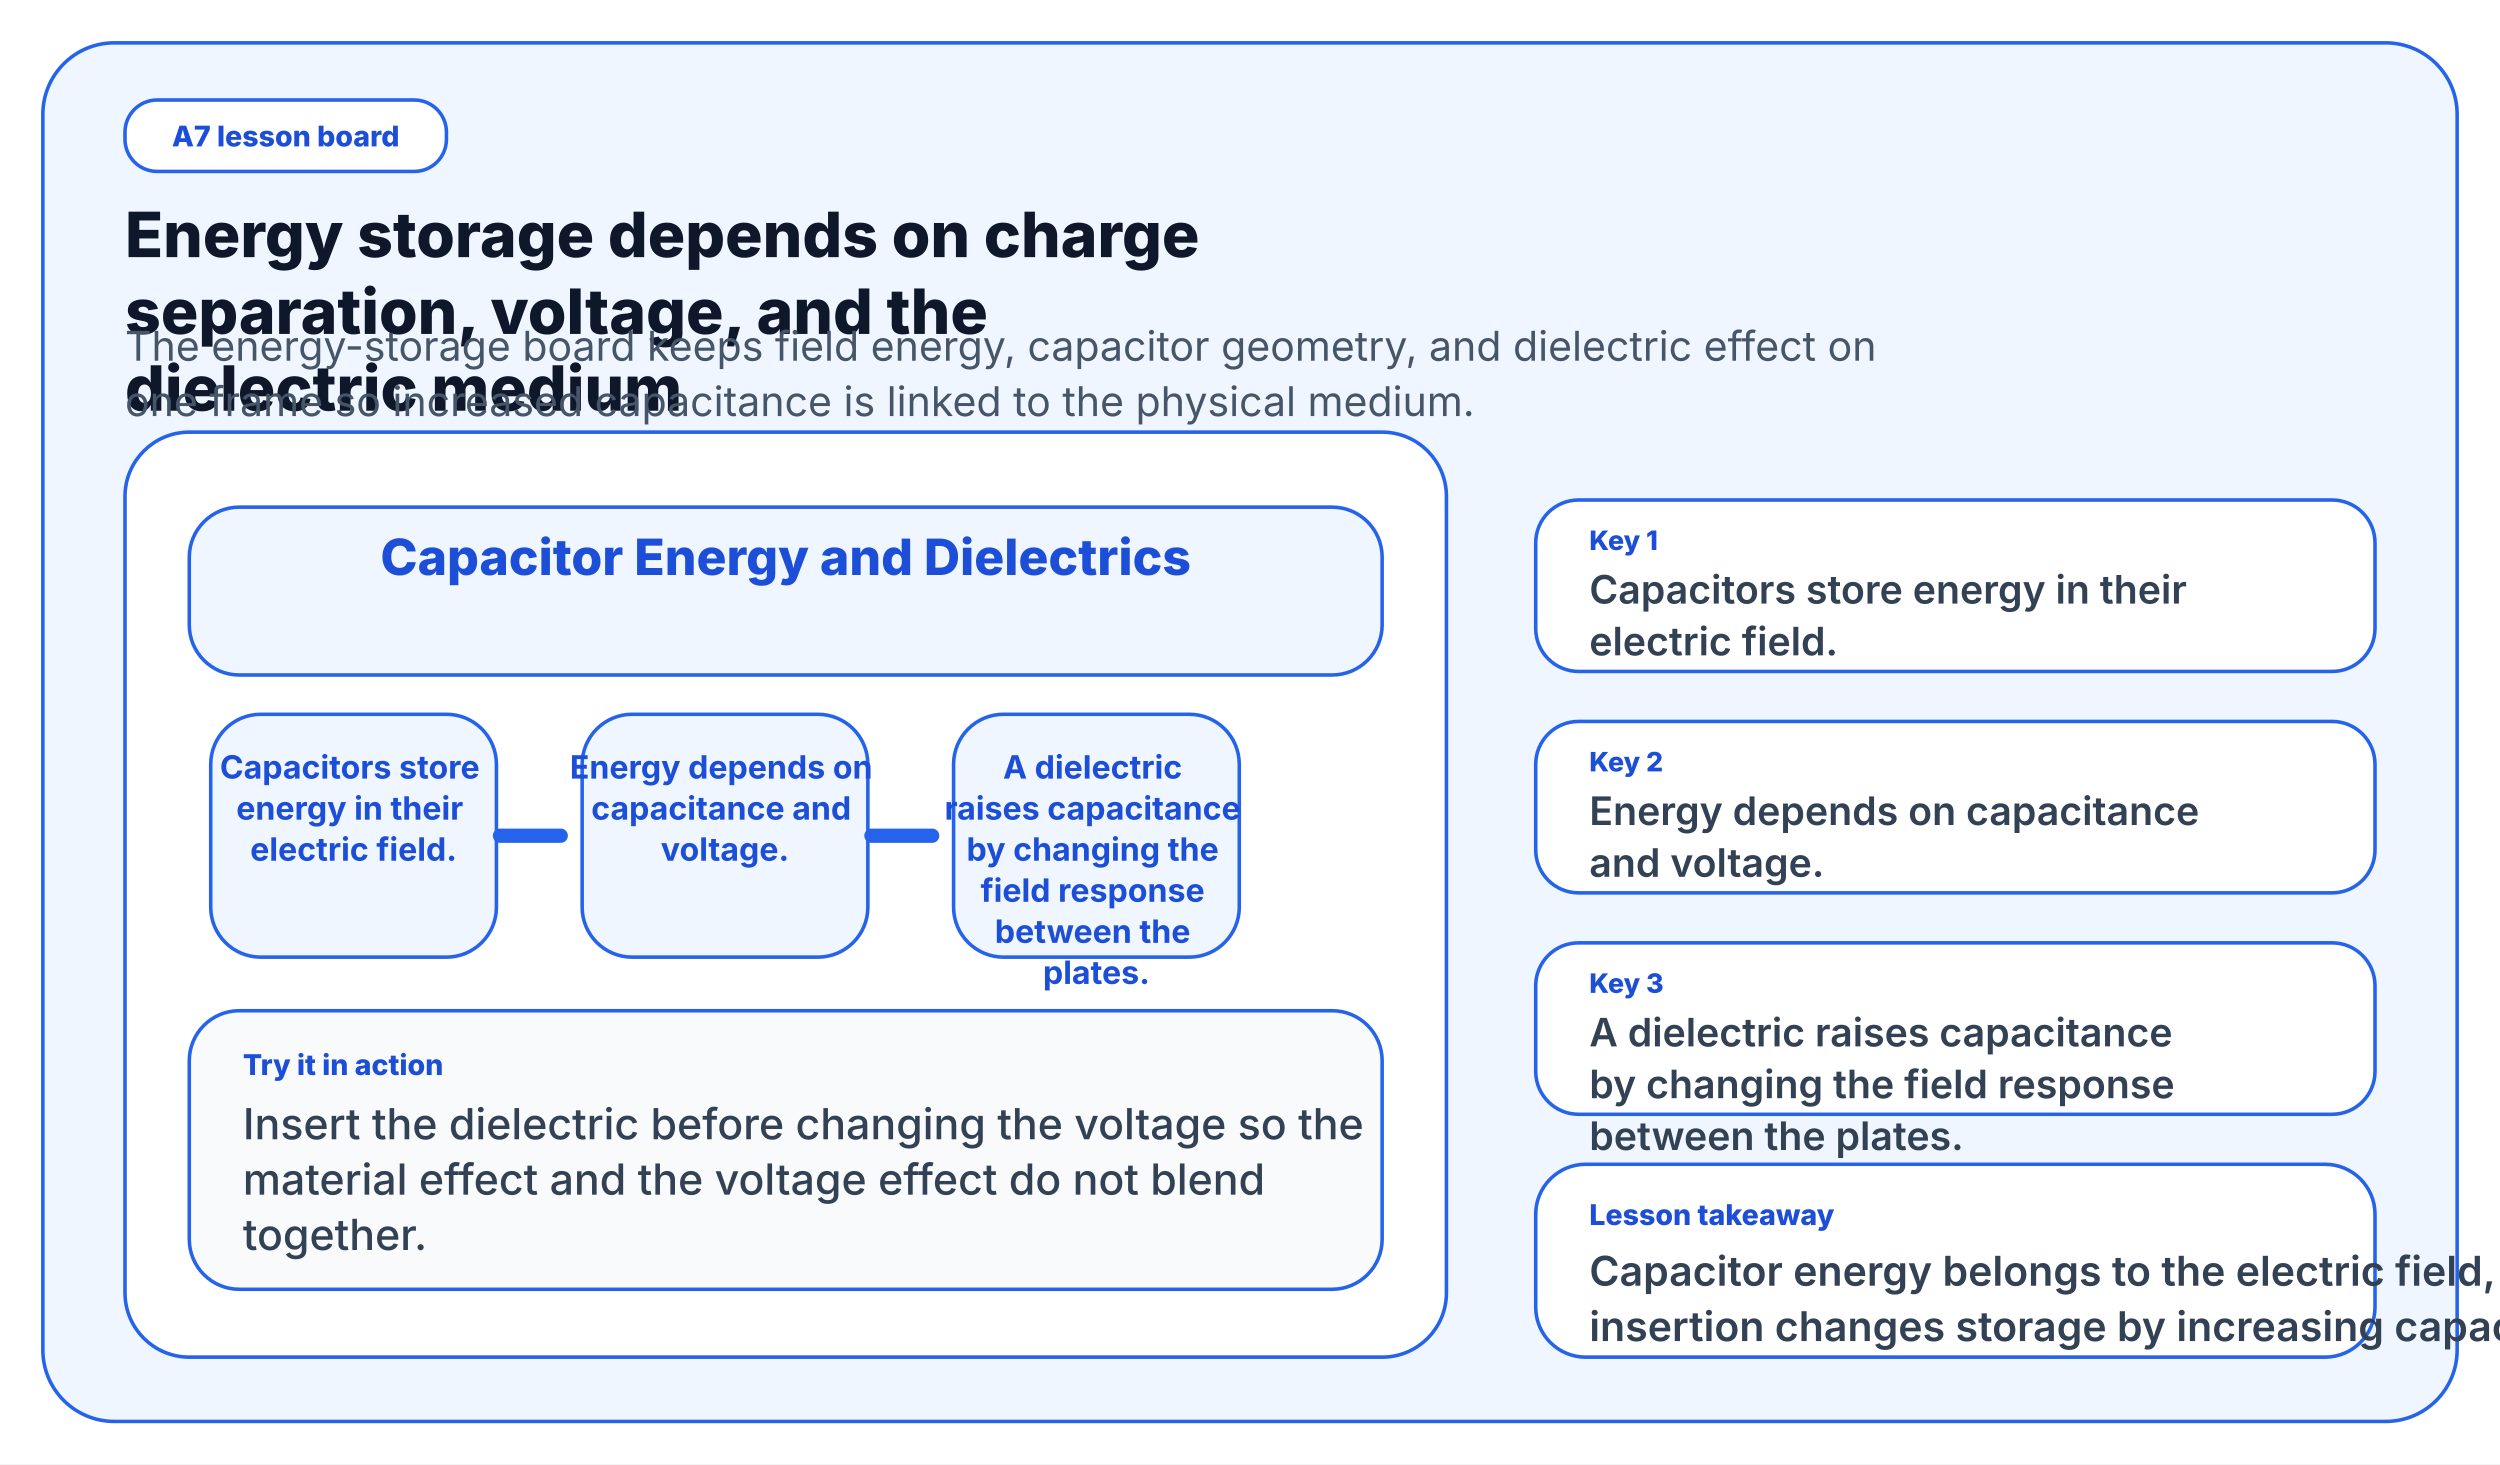
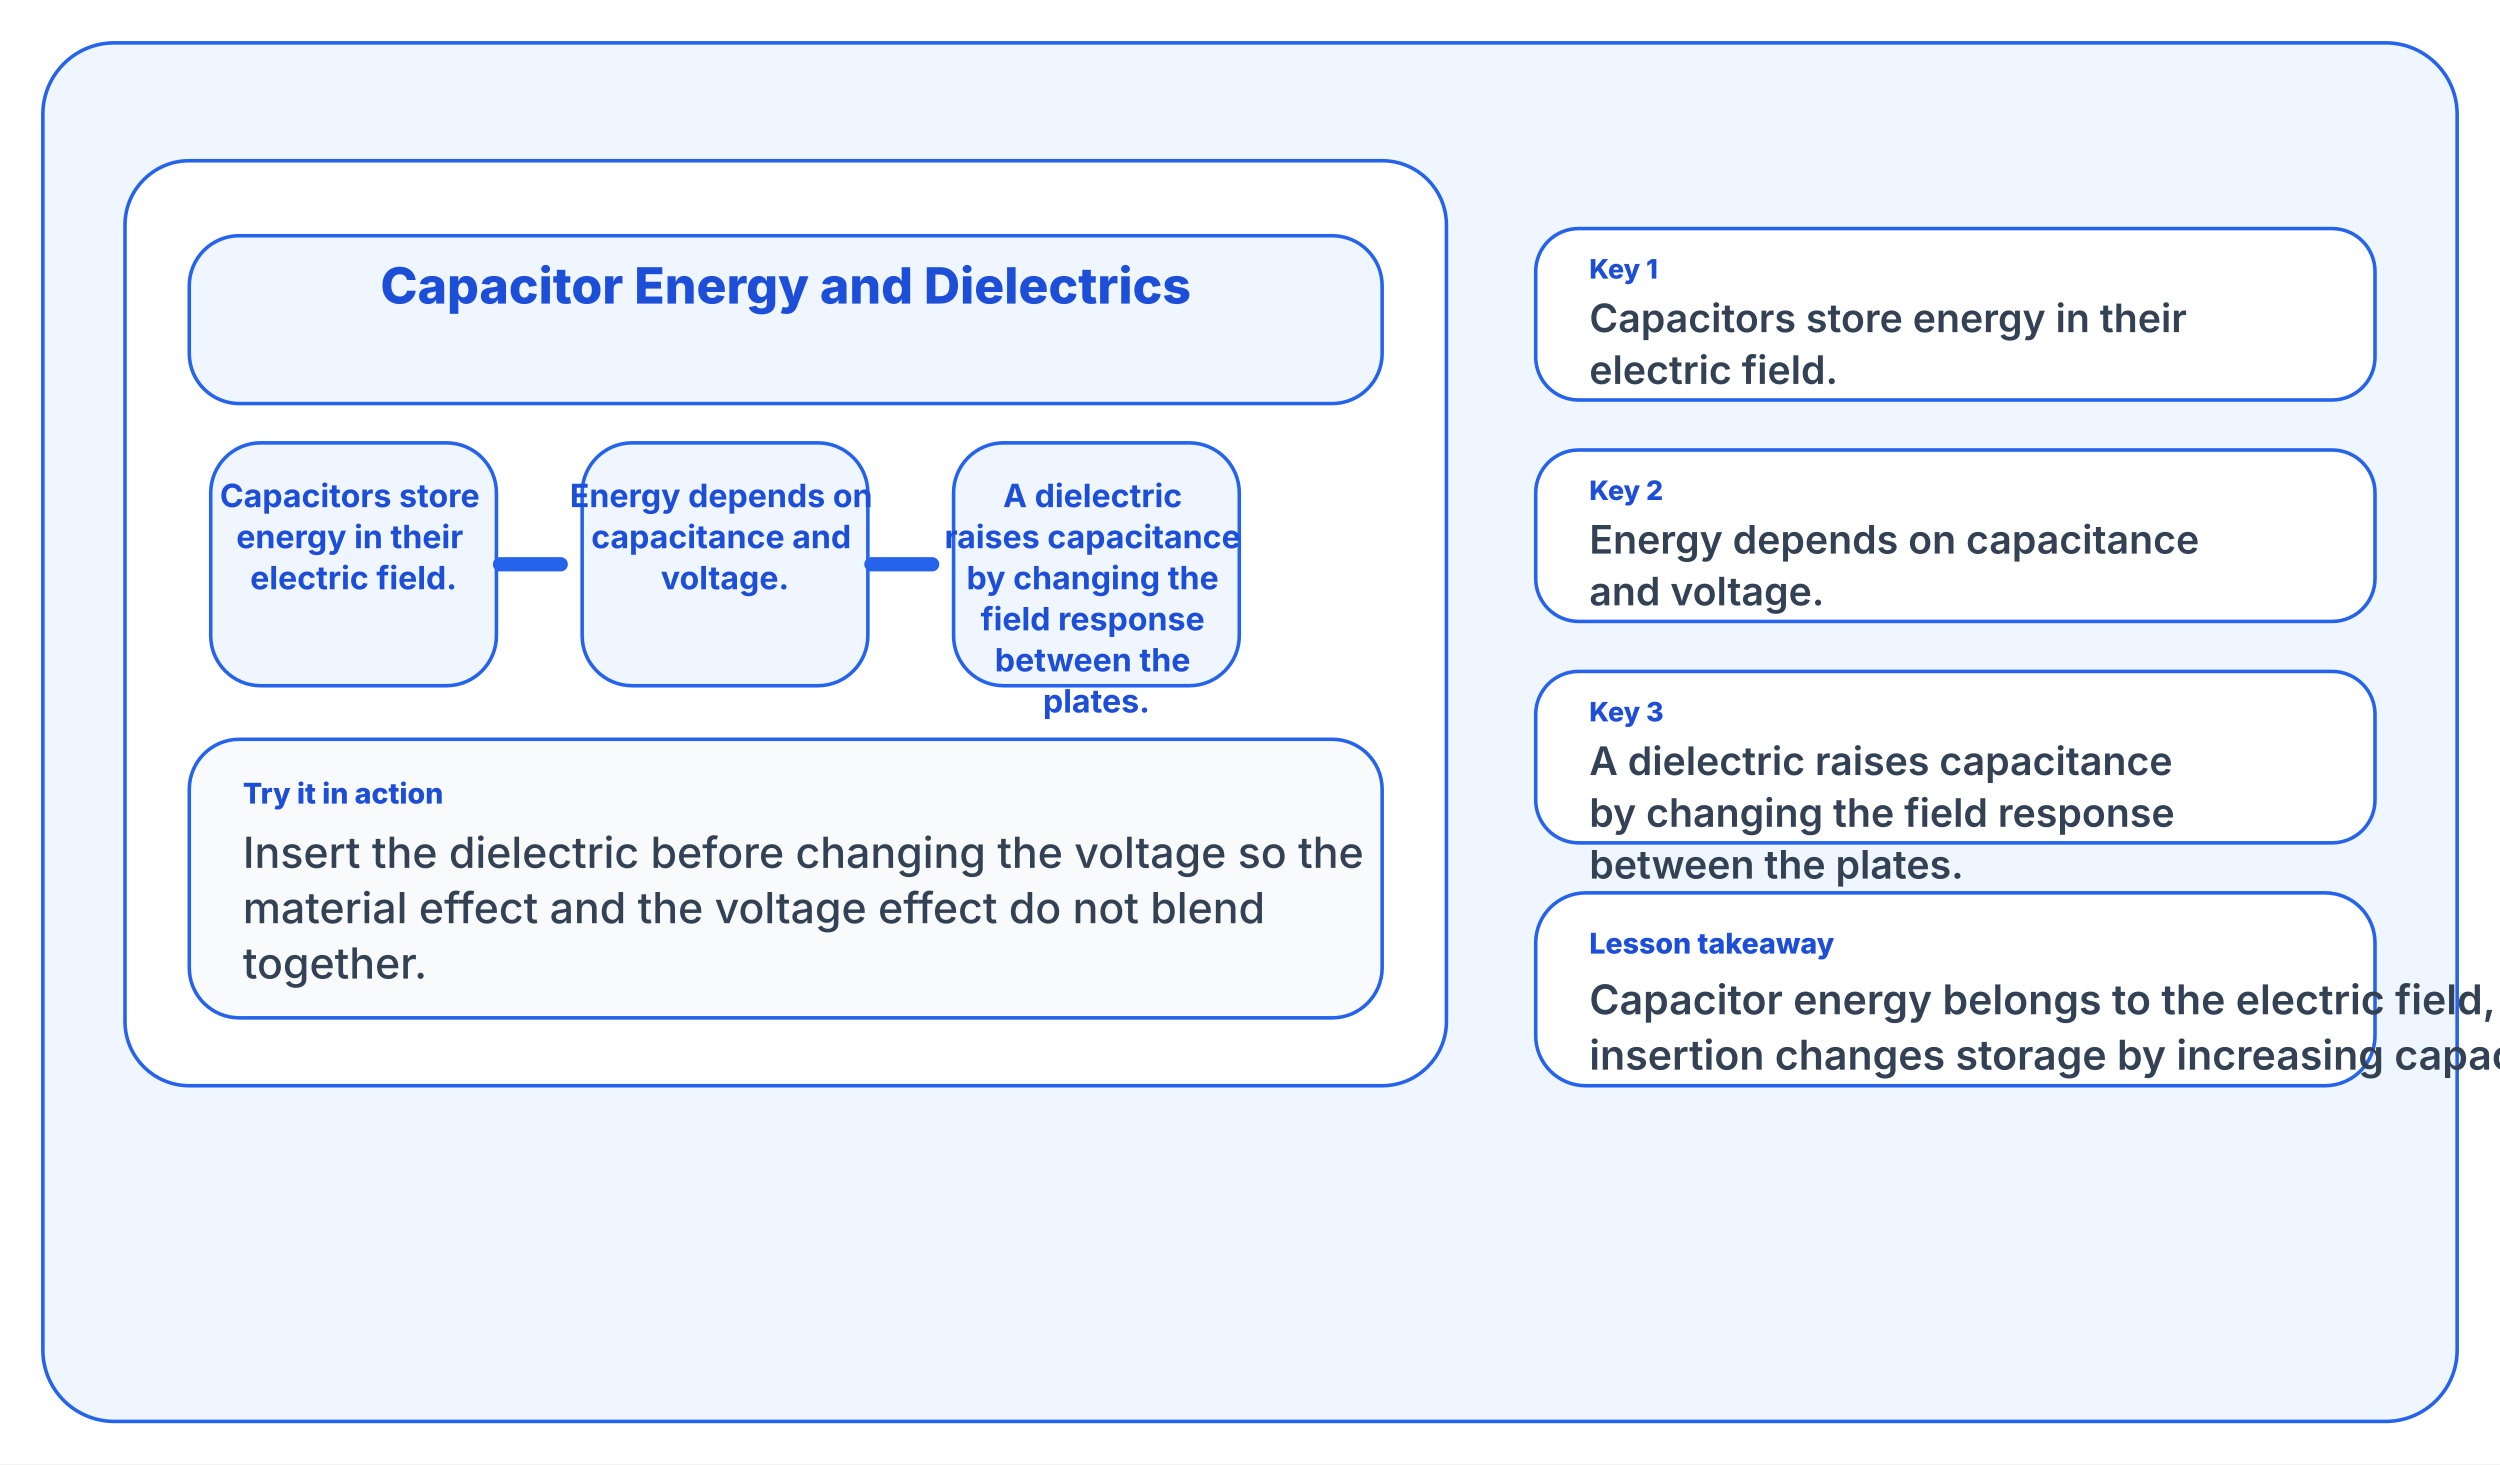
<svg xmlns="http://www.w3.org/2000/svg" width="1400" height="820" viewBox="0 0 1400 820">
  <rect width="1400" height="820" fill="#ffffff" />
  <rect x="24" y="24" width="1352" height="772" rx="40" fill="#eff6ff" stroke="#2563eb" stroke-width="2" />
-   <rect x="70" y="56" width="180" height="40" rx="18" fill="#ffffff" stroke="#2563eb" stroke-width="2" />
-   <text x="160" y="82" fill="#1d4ed8" font-size="16" font-family="Inter, Segoe UI, Arial, sans-serif" font-weight="800" text-anchor="middle">
-     <tspan x="160" dy="0">A7 lesson board</tspan>
-   </text>
-   <text x="70" y="144" fill="#0f172a" font-size="35" font-family="Inter, Segoe UI, Arial, sans-serif" font-weight="800" text-anchor="start">
-     <tspan x="70" dy="0">Energy storage depends on charge</tspan>
-     <tspan x="70" dy="43">separation, voltage, and the</tspan>
-     <tspan x="70" dy="43">dielectric medium</tspan>
-   </text>
-   <text x="70" y="202" fill="#475569" font-size="23" font-family="Inter, Segoe UI, Arial, sans-serif" font-weight="400" text-anchor="start">
-     <tspan x="70" dy="0">The energy-storage board keeps field energy, capacitor geometry, and dielectric effect on</tspan>
-     <tspan x="70" dy="31">one frame so increased capacitance is linked to the physical medium.</tspan>
-   </text>
-   <rect x="70" y="242" width="740" height="518" rx="36" fill="#ffffff" stroke="#2563eb" stroke-width="2" />
-   <rect x="106" y="284" width="668" height="94" rx="28" fill="#eff6ff" stroke="#2563eb" stroke-width="2" />
-   <text x="440" y="322" fill="#1d4ed8" font-size="28" font-family="Inter, Segoe UI, Arial, sans-serif" font-weight="800" text-anchor="middle">
+   <rect x="70" y="90" width="740" height="518" rx="36" fill="#ffffff" stroke="#2563eb" stroke-width="2" />
+   <rect x="106" y="132" width="668" height="94" rx="28" fill="#eff6ff" stroke="#2563eb" stroke-width="2" />
+   <text x="440" y="170" fill="#1d4ed8" font-size="28" font-family="Inter, Segoe UI, Arial, sans-serif" font-weight="800" text-anchor="middle">
    <tspan x="440" dy="0">Capacitor Energy and Dielectrics</tspan>
  </text>
-   <rect x="118" y="400" width="160" height="136" rx="28" fill="#eff6ff" stroke="#2563eb" stroke-width="2" />
-   <text x="198" y="436" fill="#1d4ed8" font-size="18" font-family="Inter, Segoe UI, Arial, sans-serif" font-weight="700" text-anchor="middle">
+   <rect x="118" y="248" width="160" height="136" rx="28" fill="#eff6ff" stroke="#2563eb" stroke-width="2" />
+   <text x="198" y="284" fill="#1d4ed8" font-size="18" font-family="Inter, Segoe UI, Arial, sans-serif" font-weight="700" text-anchor="middle">
    <tspan x="198" dy="0">Capacitors store</tspan>
    <tspan x="198" dy="23">energy in their</tspan>
    <tspan x="198" dy="23">electric field.</tspan>
  </text>
-   <rect x="326" y="400" width="160" height="136" rx="28" fill="#eff6ff" stroke="#2563eb" stroke-width="2" />
-   <text x="406" y="436" fill="#1d4ed8" font-size="18" font-family="Inter, Segoe UI, Arial, sans-serif" font-weight="700" text-anchor="middle">
+   <rect x="326" y="248" width="160" height="136" rx="28" fill="#eff6ff" stroke="#2563eb" stroke-width="2" />
+   <text x="406" y="284" fill="#1d4ed8" font-size="18" font-family="Inter, Segoe UI, Arial, sans-serif" font-weight="700" text-anchor="middle">
    <tspan x="406" dy="0">Energy depends on</tspan>
    <tspan x="406" dy="23">capacitance and</tspan>
    <tspan x="406" dy="23">voltage.</tspan>
  </text>
-   <rect x="534" y="400" width="160" height="136" rx="28" fill="#eff6ff" stroke="#2563eb" stroke-width="2" />
-   <text x="614" y="436" fill="#1d4ed8" font-size="18" font-family="Inter, Segoe UI, Arial, sans-serif" font-weight="700" text-anchor="middle">
+   <rect x="534" y="248" width="160" height="136" rx="28" fill="#eff6ff" stroke="#2563eb" stroke-width="2" />
+   <text x="614" y="284" fill="#1d4ed8" font-size="18" font-family="Inter, Segoe UI, Arial, sans-serif" font-weight="700" text-anchor="middle">
    <tspan x="614" dy="0">A dielectric</tspan>
    <tspan x="614" dy="23">raises capacitance</tspan>
    <tspan x="614" dy="23">by changing the</tspan>
    <tspan x="614" dy="23">field response</tspan>
    <tspan x="614" dy="23">between the</tspan>
    <tspan x="614" dy="23">plates.</tspan>
  </text>
-   <line x1="280" y1="468" x2="314" y2="468" stroke="#2563eb" stroke-width="8" stroke-linecap="round" />
-   <line x1="488" y1="468" x2="522" y2="468" stroke="#2563eb" stroke-width="8" stroke-linecap="round" />
-   <rect x="106" y="566" width="668" height="156" rx="28" fill="#f8fafc" stroke="#2563eb" stroke-width="2" />
-   <text x="136" y="602" fill="#1d4ed8" font-size="16" font-family="Inter, Segoe UI, Arial, sans-serif" font-weight="800" text-anchor="start">
+   <line x1="280" y1="316" x2="314" y2="316" stroke="#2563eb" stroke-width="8" stroke-linecap="round" />
+   <line x1="488" y1="316" x2="522" y2="316" stroke="#2563eb" stroke-width="8" stroke-linecap="round" />
+   <rect x="106" y="414" width="668" height="156" rx="28" fill="#f8fafc" stroke="#2563eb" stroke-width="2" />
+   <text x="136" y="450" fill="#1d4ed8" font-size="16" font-family="Inter, Segoe UI, Arial, sans-serif" font-weight="800" text-anchor="start">
    <tspan x="136" dy="0">Try it in action</tspan>
  </text>
-   <text x="136" y="638" fill="#334155" font-size="24" font-family="Inter, Segoe UI, Arial, sans-serif" font-weight="500" text-anchor="start">
+   <text x="136" y="486" fill="#334155" font-size="24" font-family="Inter, Segoe UI, Arial, sans-serif" font-weight="500" text-anchor="start">
    <tspan x="136" dy="0">Insert the dielectric before changing the voltage so the</tspan>
    <tspan x="136" dy="31">material effect and the voltage effect do not blend</tspan>
    <tspan x="136" dy="31">together.</tspan>
  </text>
-   <rect x="860" y="280" width="470" height="96" rx="24" fill="#ffffff" stroke="#2563eb" stroke-width="2" />
-   <text x="890" y="308" fill="#1d4ed8" font-size="15" font-family="Inter, Segoe UI, Arial, sans-serif" font-weight="800" text-anchor="start">
+   <rect x="860" y="128" width="470" height="96" rx="24" fill="#ffffff" stroke="#2563eb" stroke-width="2" />
+   <text x="890" y="156" fill="#1d4ed8" font-size="15" font-family="Inter, Segoe UI, Arial, sans-serif" font-weight="800" text-anchor="start">
    <tspan x="890" dy="0">Key 1</tspan>
  </text>
-   <text x="890" y="338" fill="#334155" font-size="22" font-family="Inter, Segoe UI, Arial, sans-serif" font-weight="600" text-anchor="start">
+   <text x="890" y="186" fill="#334155" font-size="22" font-family="Inter, Segoe UI, Arial, sans-serif" font-weight="600" text-anchor="start">
    <tspan x="890" dy="0">Capacitors store energy in their</tspan>
    <tspan x="890" dy="29">electric field.</tspan>
  </text>
-   <rect x="860" y="404" width="470" height="96" rx="24" fill="#ffffff" stroke="#2563eb" stroke-width="2" />
-   <text x="890" y="432" fill="#1d4ed8" font-size="15" font-family="Inter, Segoe UI, Arial, sans-serif" font-weight="800" text-anchor="start">
+   <rect x="860" y="252" width="470" height="96" rx="24" fill="#ffffff" stroke="#2563eb" stroke-width="2" />
+   <text x="890" y="280" fill="#1d4ed8" font-size="15" font-family="Inter, Segoe UI, Arial, sans-serif" font-weight="800" text-anchor="start">
    <tspan x="890" dy="0">Key 2</tspan>
  </text>
-   <text x="890" y="462" fill="#334155" font-size="22" font-family="Inter, Segoe UI, Arial, sans-serif" font-weight="600" text-anchor="start">
+   <text x="890" y="310" fill="#334155" font-size="22" font-family="Inter, Segoe UI, Arial, sans-serif" font-weight="600" text-anchor="start">
    <tspan x="890" dy="0">Energy depends on capacitance</tspan>
    <tspan x="890" dy="29">and voltage.</tspan>
  </text>
-   <rect x="860" y="528" width="470" height="96" rx="24" fill="#ffffff" stroke="#2563eb" stroke-width="2" />
-   <text x="890" y="556" fill="#1d4ed8" font-size="15" font-family="Inter, Segoe UI, Arial, sans-serif" font-weight="800" text-anchor="start">
+   <rect x="860" y="376" width="470" height="96" rx="24" fill="#ffffff" stroke="#2563eb" stroke-width="2" />
+   <text x="890" y="404" fill="#1d4ed8" font-size="15" font-family="Inter, Segoe UI, Arial, sans-serif" font-weight="800" text-anchor="start">
    <tspan x="890" dy="0">Key 3</tspan>
  </text>
-   <text x="890" y="586" fill="#334155" font-size="22" font-family="Inter, Segoe UI, Arial, sans-serif" font-weight="600" text-anchor="start">
+   <text x="890" y="434" fill="#334155" font-size="22" font-family="Inter, Segoe UI, Arial, sans-serif" font-weight="600" text-anchor="start">
    <tspan x="890" dy="0">A dielectric raises capacitance</tspan>
    <tspan x="890" dy="29">by changing the field response</tspan>
    <tspan x="890" dy="29">between the plates.</tspan>
  </text>
-   <rect x="860" y="652" width="470" height="108" rx="28" fill="#ffffff" stroke="#2563eb" stroke-width="2" />
-   <text x="890" y="686" fill="#1d4ed8" font-size="16" font-family="Inter, Segoe UI, Arial, sans-serif" font-weight="800" text-anchor="start">
+   <rect x="860" y="500" width="470" height="108" rx="28" fill="#ffffff" stroke="#2563eb" stroke-width="2" />
+   <text x="890" y="534" fill="#1d4ed8" font-size="16" font-family="Inter, Segoe UI, Arial, sans-serif" font-weight="800" text-anchor="start">
    <tspan x="890" dy="0">Lesson takeaway</tspan>
  </text>
-   <text x="890" y="720" fill="#334155" font-size="23" font-family="Inter, Segoe UI, Arial, sans-serif" font-weight="600" text-anchor="start">
+   <text x="890" y="568" fill="#334155" font-size="23" font-family="Inter, Segoe UI, Arial, sans-serif" font-weight="600" text-anchor="start">
    <tspan x="890" dy="0">Capacitor energy belongs to the electric field, and dielectric</tspan>
    <tspan x="890" dy="31">insertion changes storage by increasing capacitance.</tspan>
  </text>
</svg>
